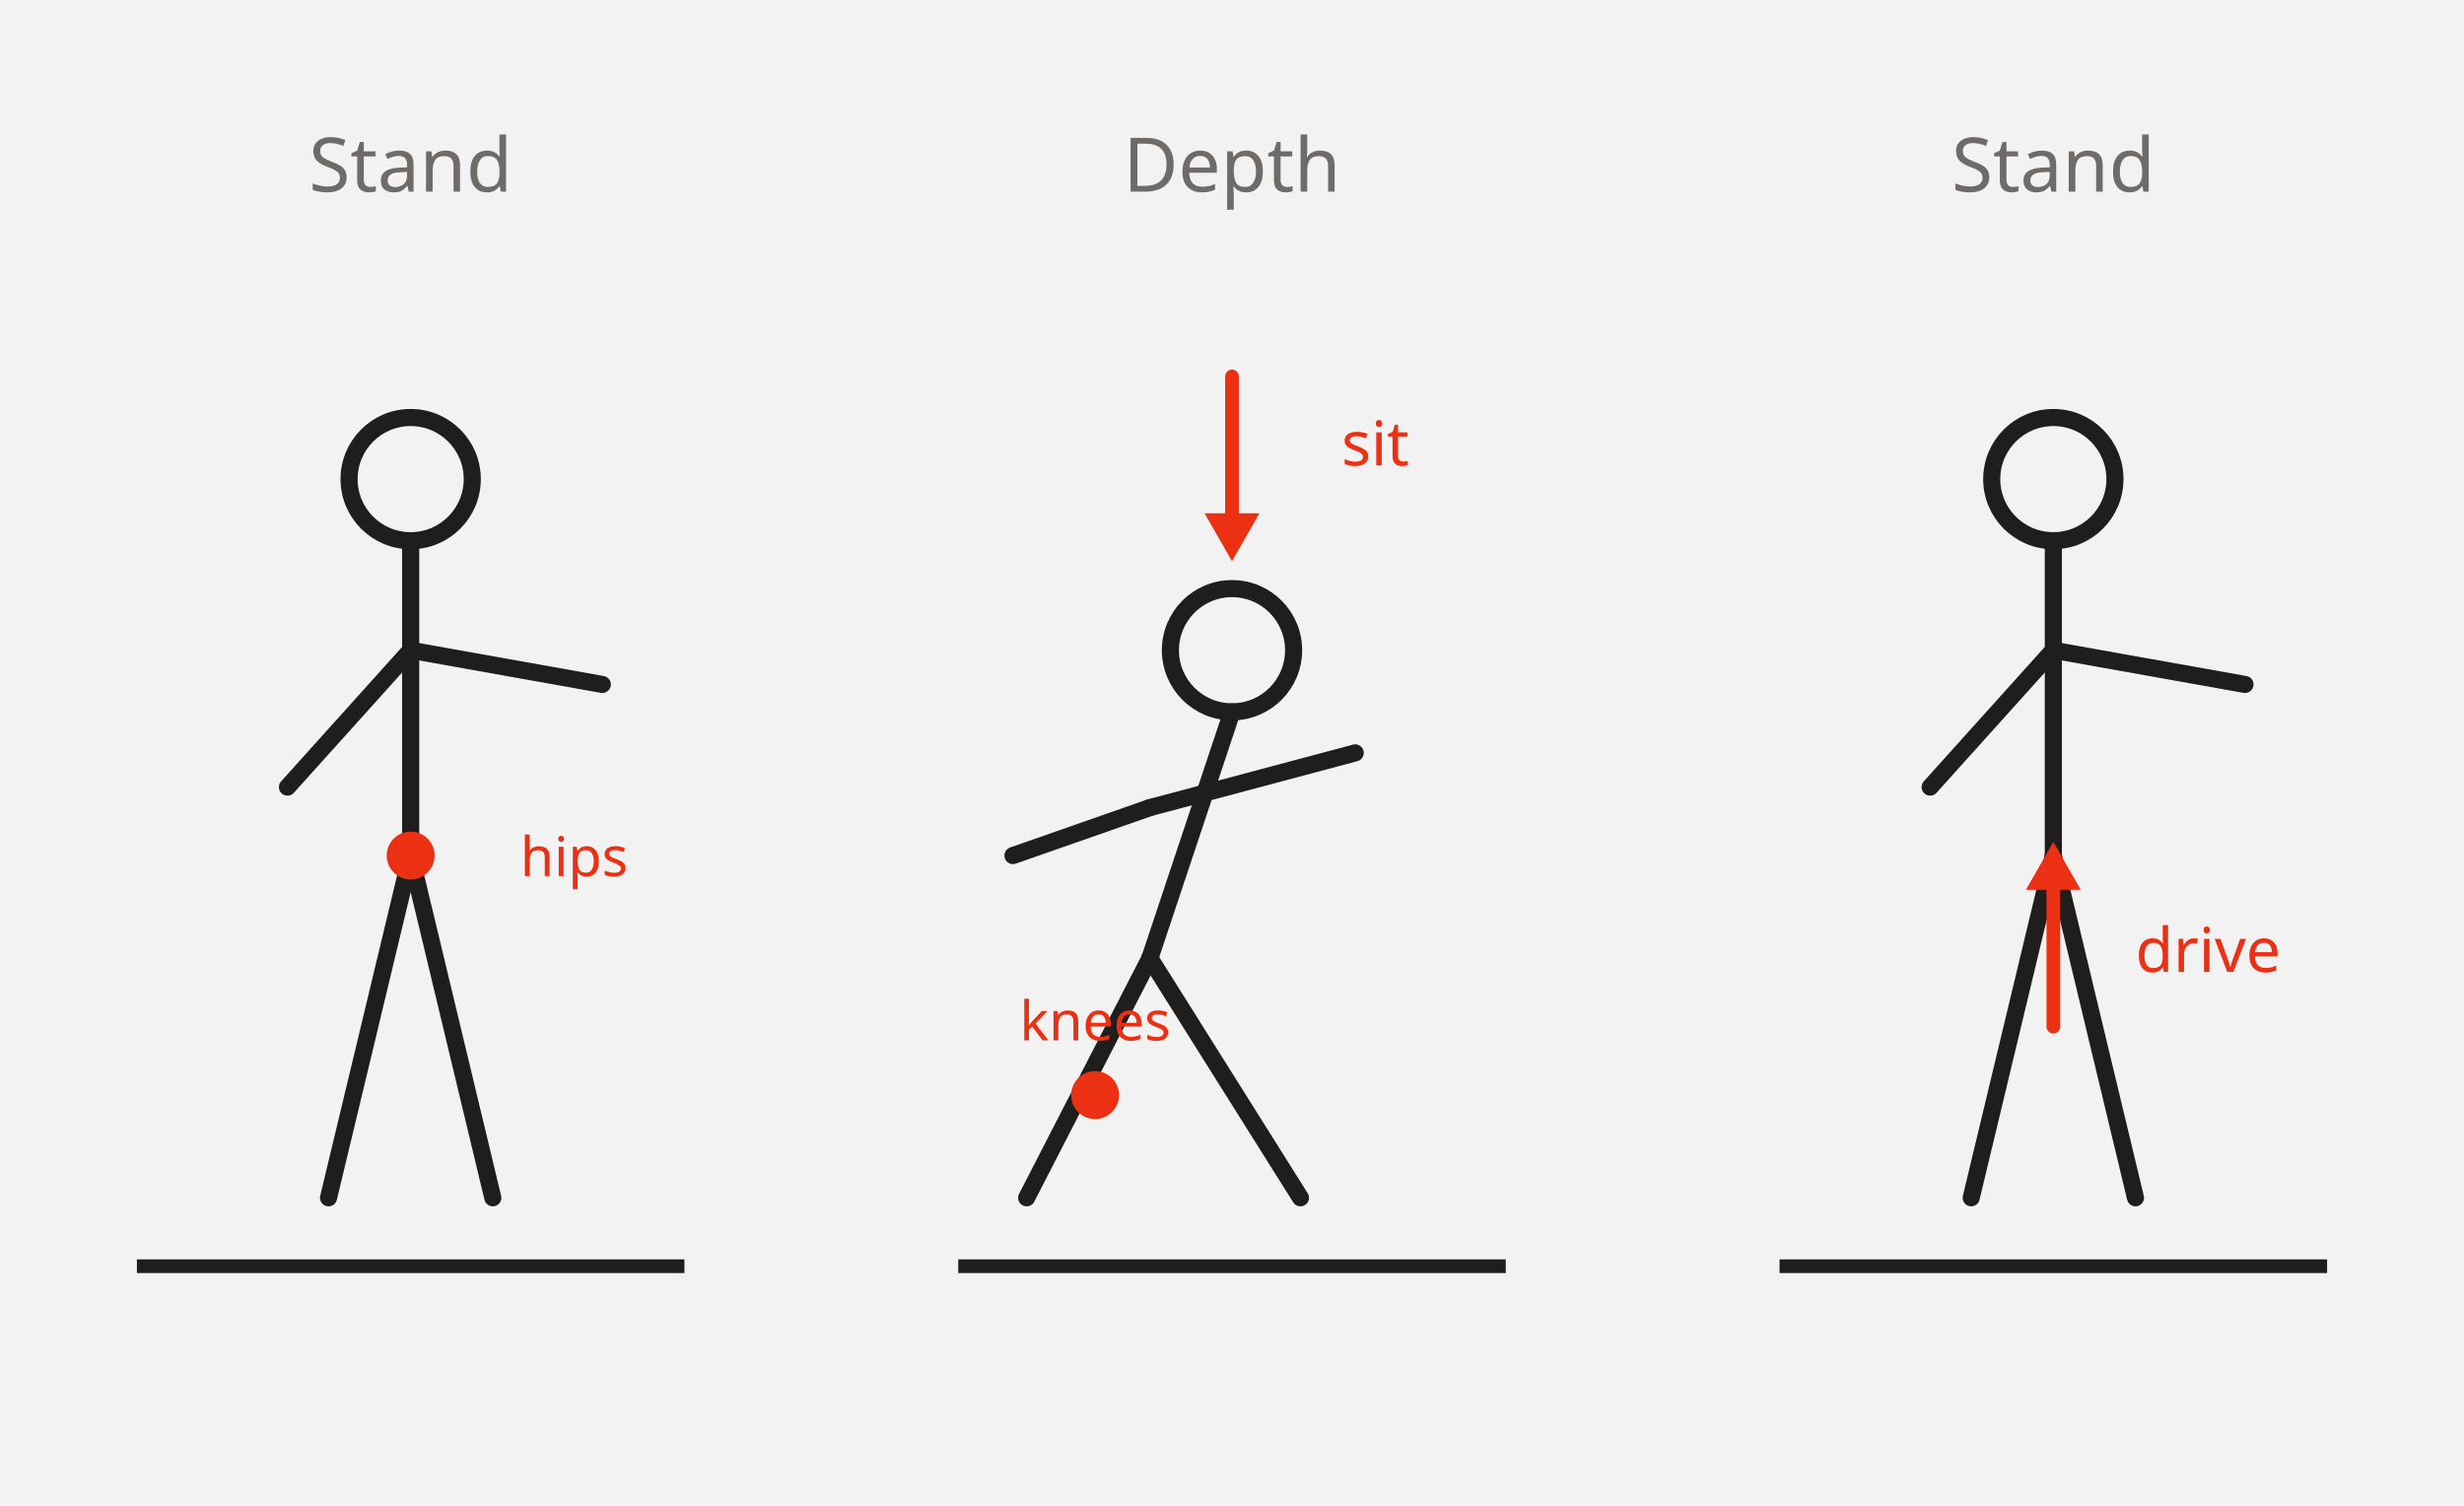
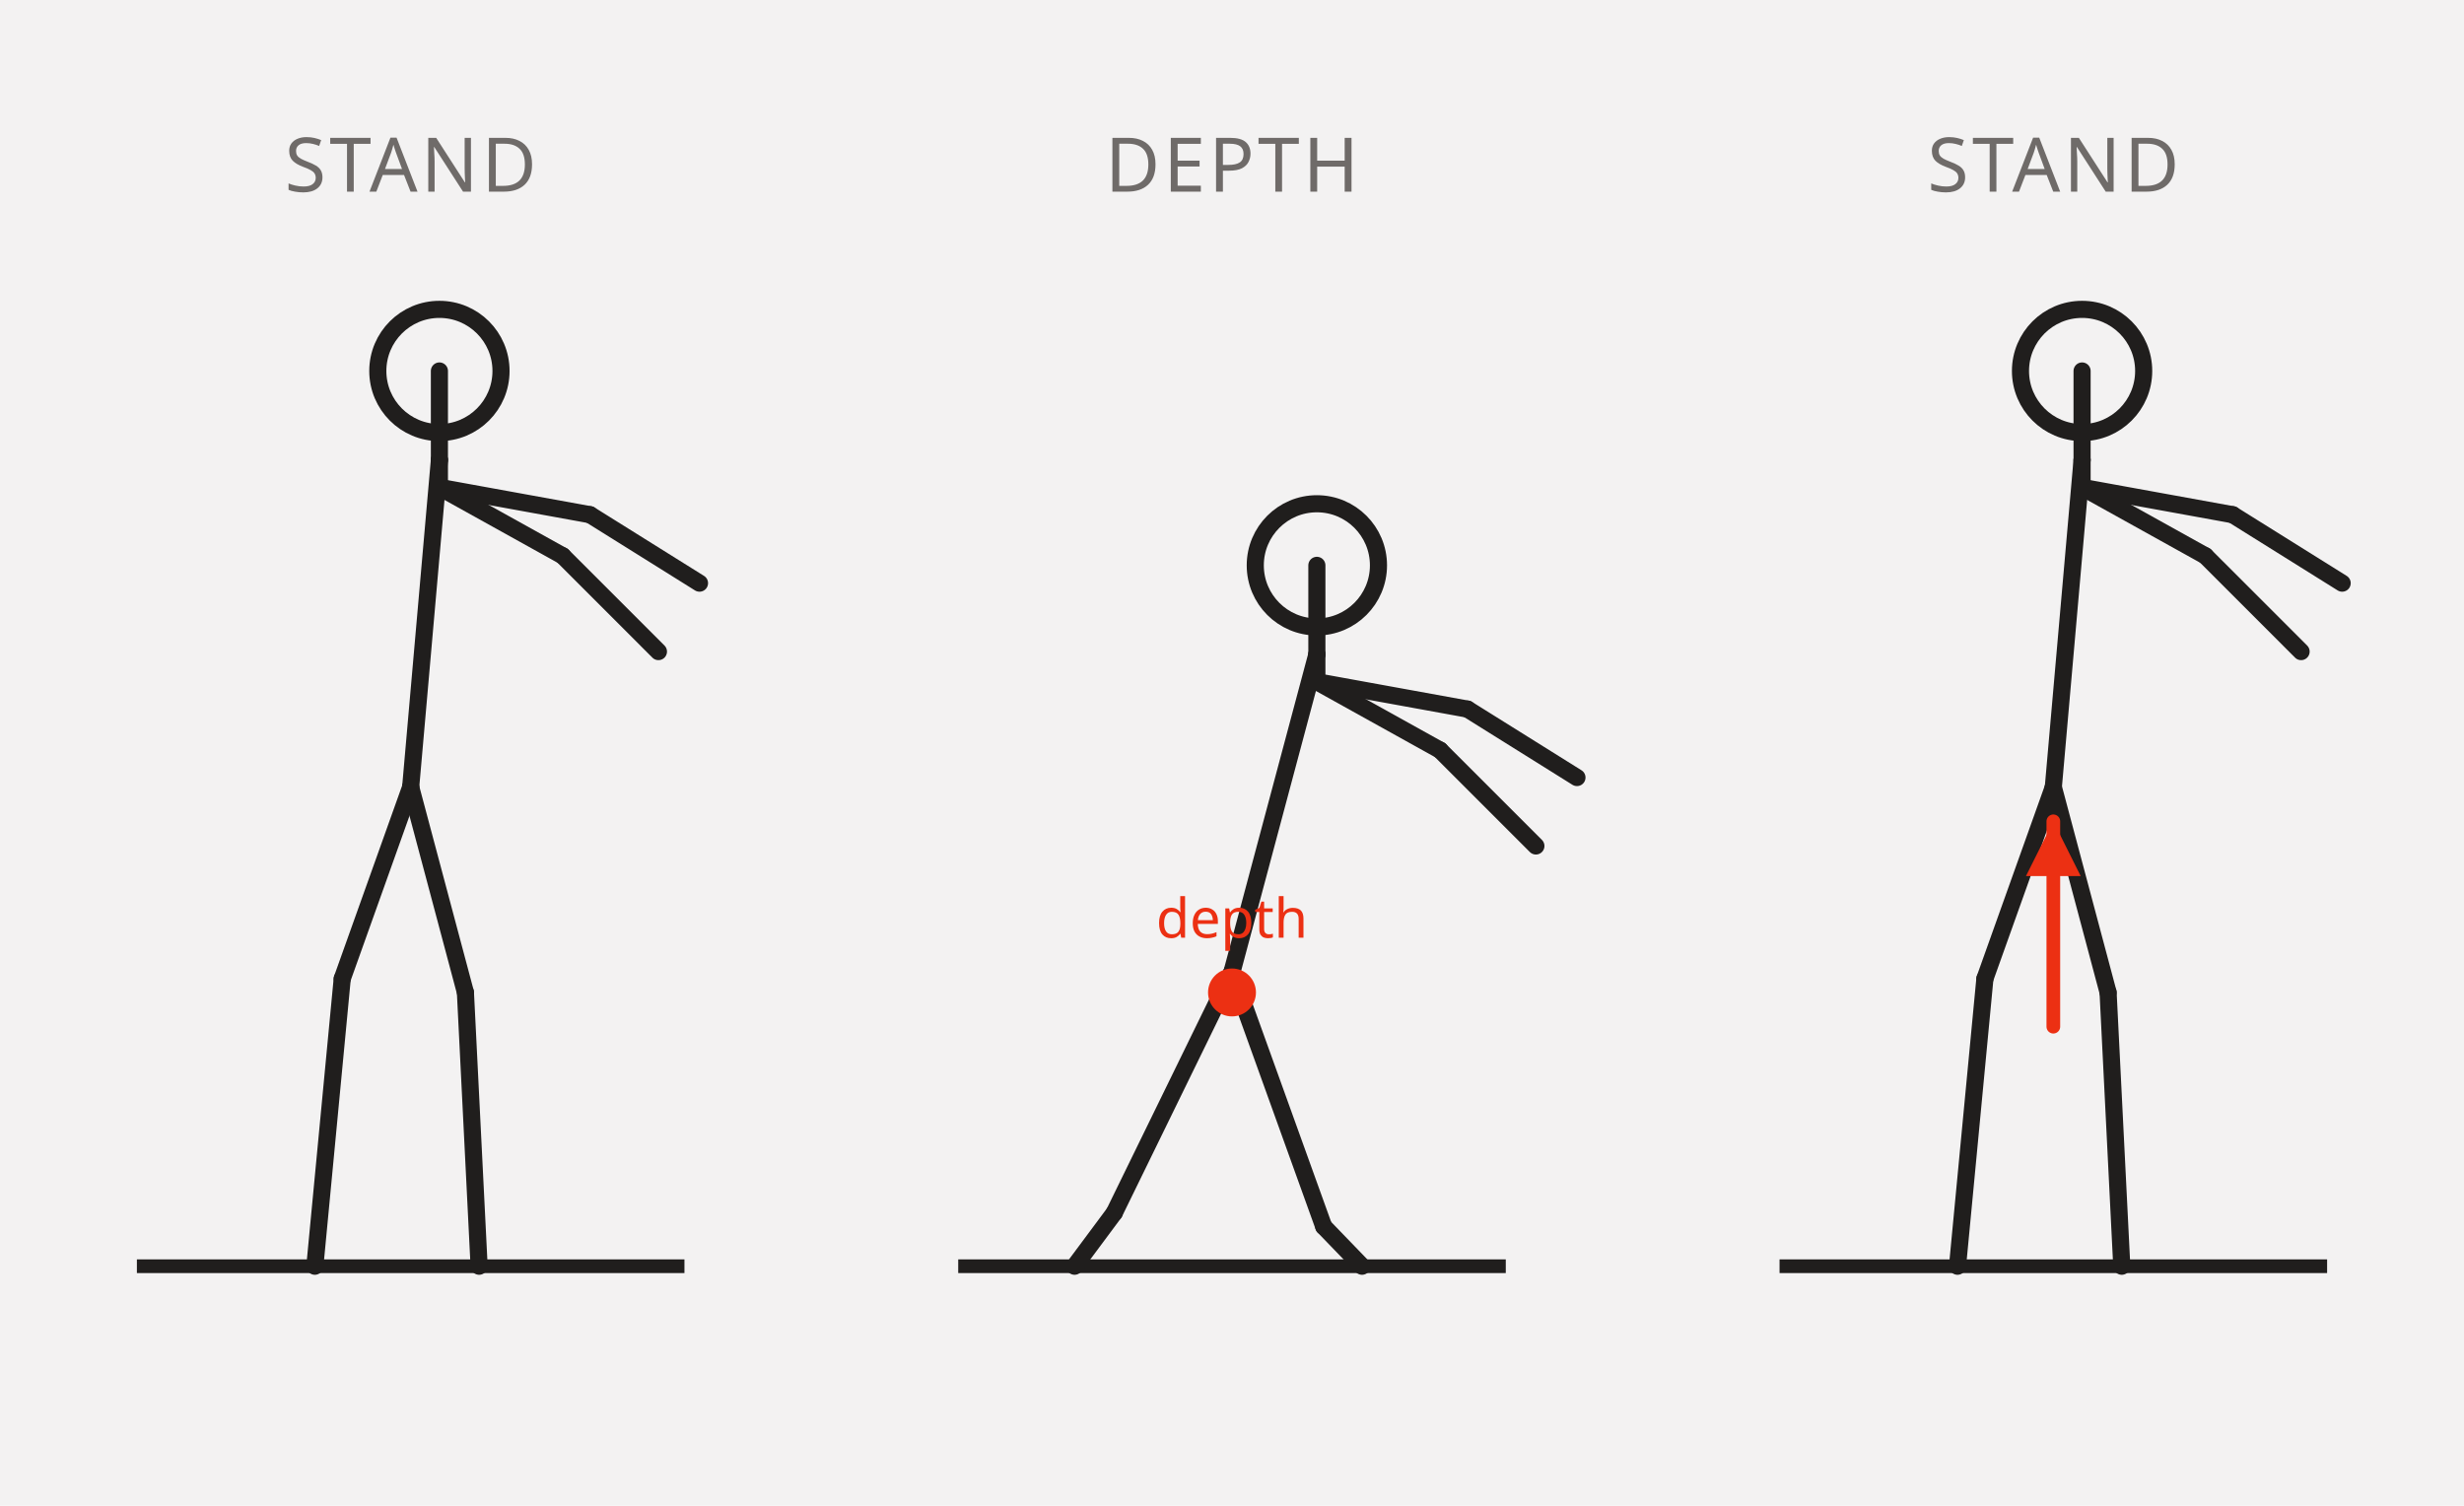
<svg xmlns="http://www.w3.org/2000/svg" viewBox="0 0 360 220" fill="none" role="img" aria-label="Air squat form: stand, depth, stand">
  <rect width="360" height="220" fill="#f3f2f2" />
-   <text x="60" y="28" text-anchor="middle" fill="#6f6b69" font-family="Archivo, system-ui, sans-serif" font-size="11">Stand</text>
-   <text x="180" y="28" text-anchor="middle" fill="#6f6b69" font-family="Archivo, system-ui, sans-serif" font-size="11">Depth</text>
-   <text x="300" y="28" text-anchor="middle" fill="#6f6b69" font-family="Archivo, system-ui, sans-serif" font-size="11">Stand</text>
+   <text x="60" y="28" text-anchor="middle" fill="#6f6b69" font-family="Archivo, system-ui, sans-serif" font-size="11" letter-spacing="0.5">STAND</text>
+   <text x="180" y="28" text-anchor="middle" fill="#6f6b69" font-family="Archivo, system-ui, sans-serif" font-size="11" letter-spacing="0.5">DEPTH</text>
+   <text x="300" y="28" text-anchor="middle" fill="#6f6b69" font-family="Archivo, system-ui, sans-serif" font-size="11" letter-spacing="0.5">STAND</text>
  <line x1="20" y1="185" x2="100" y2="185" stroke="#201e1d" stroke-width="2" />
  <line x1="140" y1="185" x2="220" y2="185" stroke="#201e1d" stroke-width="2" />
  <line x1="260" y1="185" x2="340" y2="185" stroke="#201e1d" stroke-width="2" />
-   <g stroke="#201e1d" stroke-width="2.5" stroke-linecap="round" stroke-linejoin="round">
-     <circle cx="60" cy="70" r="9" />
-     <line x1="60" y1="79" x2="60" y2="125" />
-     <line x1="60" y1="95" x2="42" y2="115" />
-     <line x1="60" y1="95" x2="88" y2="100" />
-     <line x1="60" y1="125" x2="48" y2="175" />
-     <line x1="60" y1="125" x2="72" y2="175" />
+   <g stroke="#201e1d" stroke-width="2.5" stroke-linecap="round" stroke-linejoin="round" fill="none">
+     <circle cx="64.2" cy="54.2" r="9" />
+     <line x1="64.2" y1="54.2" x2="64.2" y2="67.2" />
+     <line x1="64.2" y1="67.2" x2="60" y2="115" />
+     <line x1="64.2" y1="67.2" x2="64.2" y2="71.2" />
+     <line x1="64.2" y1="71.2" x2="86.2" y2="75.2" />
+     <line x1="86.2" y1="75.2" x2="102.2" y2="85.2" />
+     <line x1="64.2" y1="71.2" x2="82.2" y2="81.2" />
+     <line x1="82.2" y1="81.2" x2="96.2" y2="95.2" />
+     <line x1="60" y1="115" x2="50" y2="143" />
+     <line x1="50" y1="143" x2="46" y2="185" />
+     <line x1="60" y1="115" x2="68" y2="145" />
+     <line x1="68" y1="145" x2="70" y2="185" />
  </g>
-   <circle cx="60" cy="125" r="3.5" fill="#ec3013" />
-   <text x="76" y="128" fill="#ec3013" font-family="Archivo, system-ui, sans-serif" font-size="8">hips</text>
-   <g stroke="#201e1d" stroke-width="2.5" stroke-linecap="round" stroke-linejoin="round">
-     <circle cx="180" cy="95" r="9" />
-     <line x1="180" y1="104" x2="168" y2="140" />
-     <line x1="168" y1="118" x2="148" y2="125" />
-     <line x1="168" y1="118" x2="198" y2="110" />
-     <line x1="168" y1="140" x2="150" y2="175" />
-     <line x1="168" y1="140" x2="190" y2="175" />
+   <g stroke="#201e1d" stroke-width="2.5" stroke-linecap="round" stroke-linejoin="round" fill="none">
+     <circle cx="192.4" cy="82.6" r="9" />
+     <line x1="192.4" y1="82.6" x2="192.4" y2="95.6" />
+     <line x1="192.4" y1="95.6" x2="180" y2="142" />
+     <line x1="192.4" y1="95.6" x2="192.4" y2="99.6" />
+     <line x1="192.4" y1="99.6" x2="214.4" y2="103.6" />
+     <line x1="214.4" y1="103.6" x2="230.4" y2="113.6" />
+     <line x1="192.4" y1="99.6" x2="210.4" y2="109.6" />
+     <line x1="210.4" y1="109.6" x2="224.4" y2="123.6" />
+     <line x1="180" y1="142" x2="162.8" y2="177.2" />
+     <line x1="162.8" y1="177.2" x2="157" y2="185" />
+     <line x1="180" y1="142" x2="193.4" y2="179.2" />
+     <line x1="193.4" y1="179.2" x2="199" y2="185" />
  </g>
-   <path d="M180 55 L180 75" stroke="#ec3013" stroke-width="2" stroke-linecap="round">
-     
-   </path>
-   <polygon points="176,75 180,82 184,75" fill="#ec3013">
-     
-   </polygon>
-   <text x="196" y="68" fill="#ec3013" font-family="Archivo, system-ui, sans-serif" font-size="9">sit</text>
-   <circle cx="160" cy="160" r="3.5" fill="#ec3013" />
-   <text x="160" y="152" text-anchor="middle" fill="#ec3013" font-family="Archivo, system-ui, sans-serif" font-size="8">knees</text>
-   <g stroke="#201e1d" stroke-width="2.5" stroke-linecap="round" stroke-linejoin="round">
-     <circle cx="300" cy="70" r="9" />
-     <line x1="300" y1="79" x2="300" y2="125" />
-     <line x1="300" y1="95" x2="282" y2="115" />
-     <line x1="300" y1="95" x2="328" y2="100" />
-     <line x1="300" y1="125" x2="288" y2="175" />
-     <line x1="300" y1="125" x2="312" y2="175" />
+   <circle cx="180" cy="145" r="3.5" fill="#ec3013" />
+   <text x="180" y="137" text-anchor="middle" fill="#ec3013" font-family="Archivo, system-ui, sans-serif" font-size="8">depth</text>
+   <g stroke="#201e1d" stroke-width="2.5" stroke-linecap="round" stroke-linejoin="round" fill="none">
+     <circle cx="304.2" cy="54.2" r="9" />
+     <line x1="304.2" y1="54.2" x2="304.2" y2="67.2" />
+     <line x1="304.2" y1="67.2" x2="300" y2="115" />
+     <line x1="304.2" y1="67.2" x2="304.2" y2="71.2" />
+     <line x1="304.2" y1="71.2" x2="326.2" y2="75.2" />
+     <line x1="326.2" y1="75.2" x2="342.2" y2="85.2" />
+     <line x1="304.2" y1="71.2" x2="322.2" y2="81.2" />
+     <line x1="322.2" y1="81.2" x2="336.2" y2="95.2" />
+     <line x1="300" y1="115" x2="290" y2="143" />
+     <line x1="290" y1="143" x2="286" y2="185" />
+     <line x1="300" y1="115" x2="308" y2="145" />
+     <line x1="308" y1="145" x2="310" y2="185" />
  </g>
-   <path d="M300 150 L300 130" stroke="#ec3013" stroke-width="2" stroke-linecap="round" />
-   <polygon points="296,130 300,123 304,130" fill="#ec3013" />
-   <text x="312" y="142" fill="#ec3013" font-family="Archivo, system-ui, sans-serif" font-size="9">drive</text>
+   <path d="M300 150 L300 120" stroke="#ec3013" stroke-width="2" stroke-linecap="round" />
+   <polygon points="300,120 304,128 296,128" fill="#ec3013" />
</svg>
